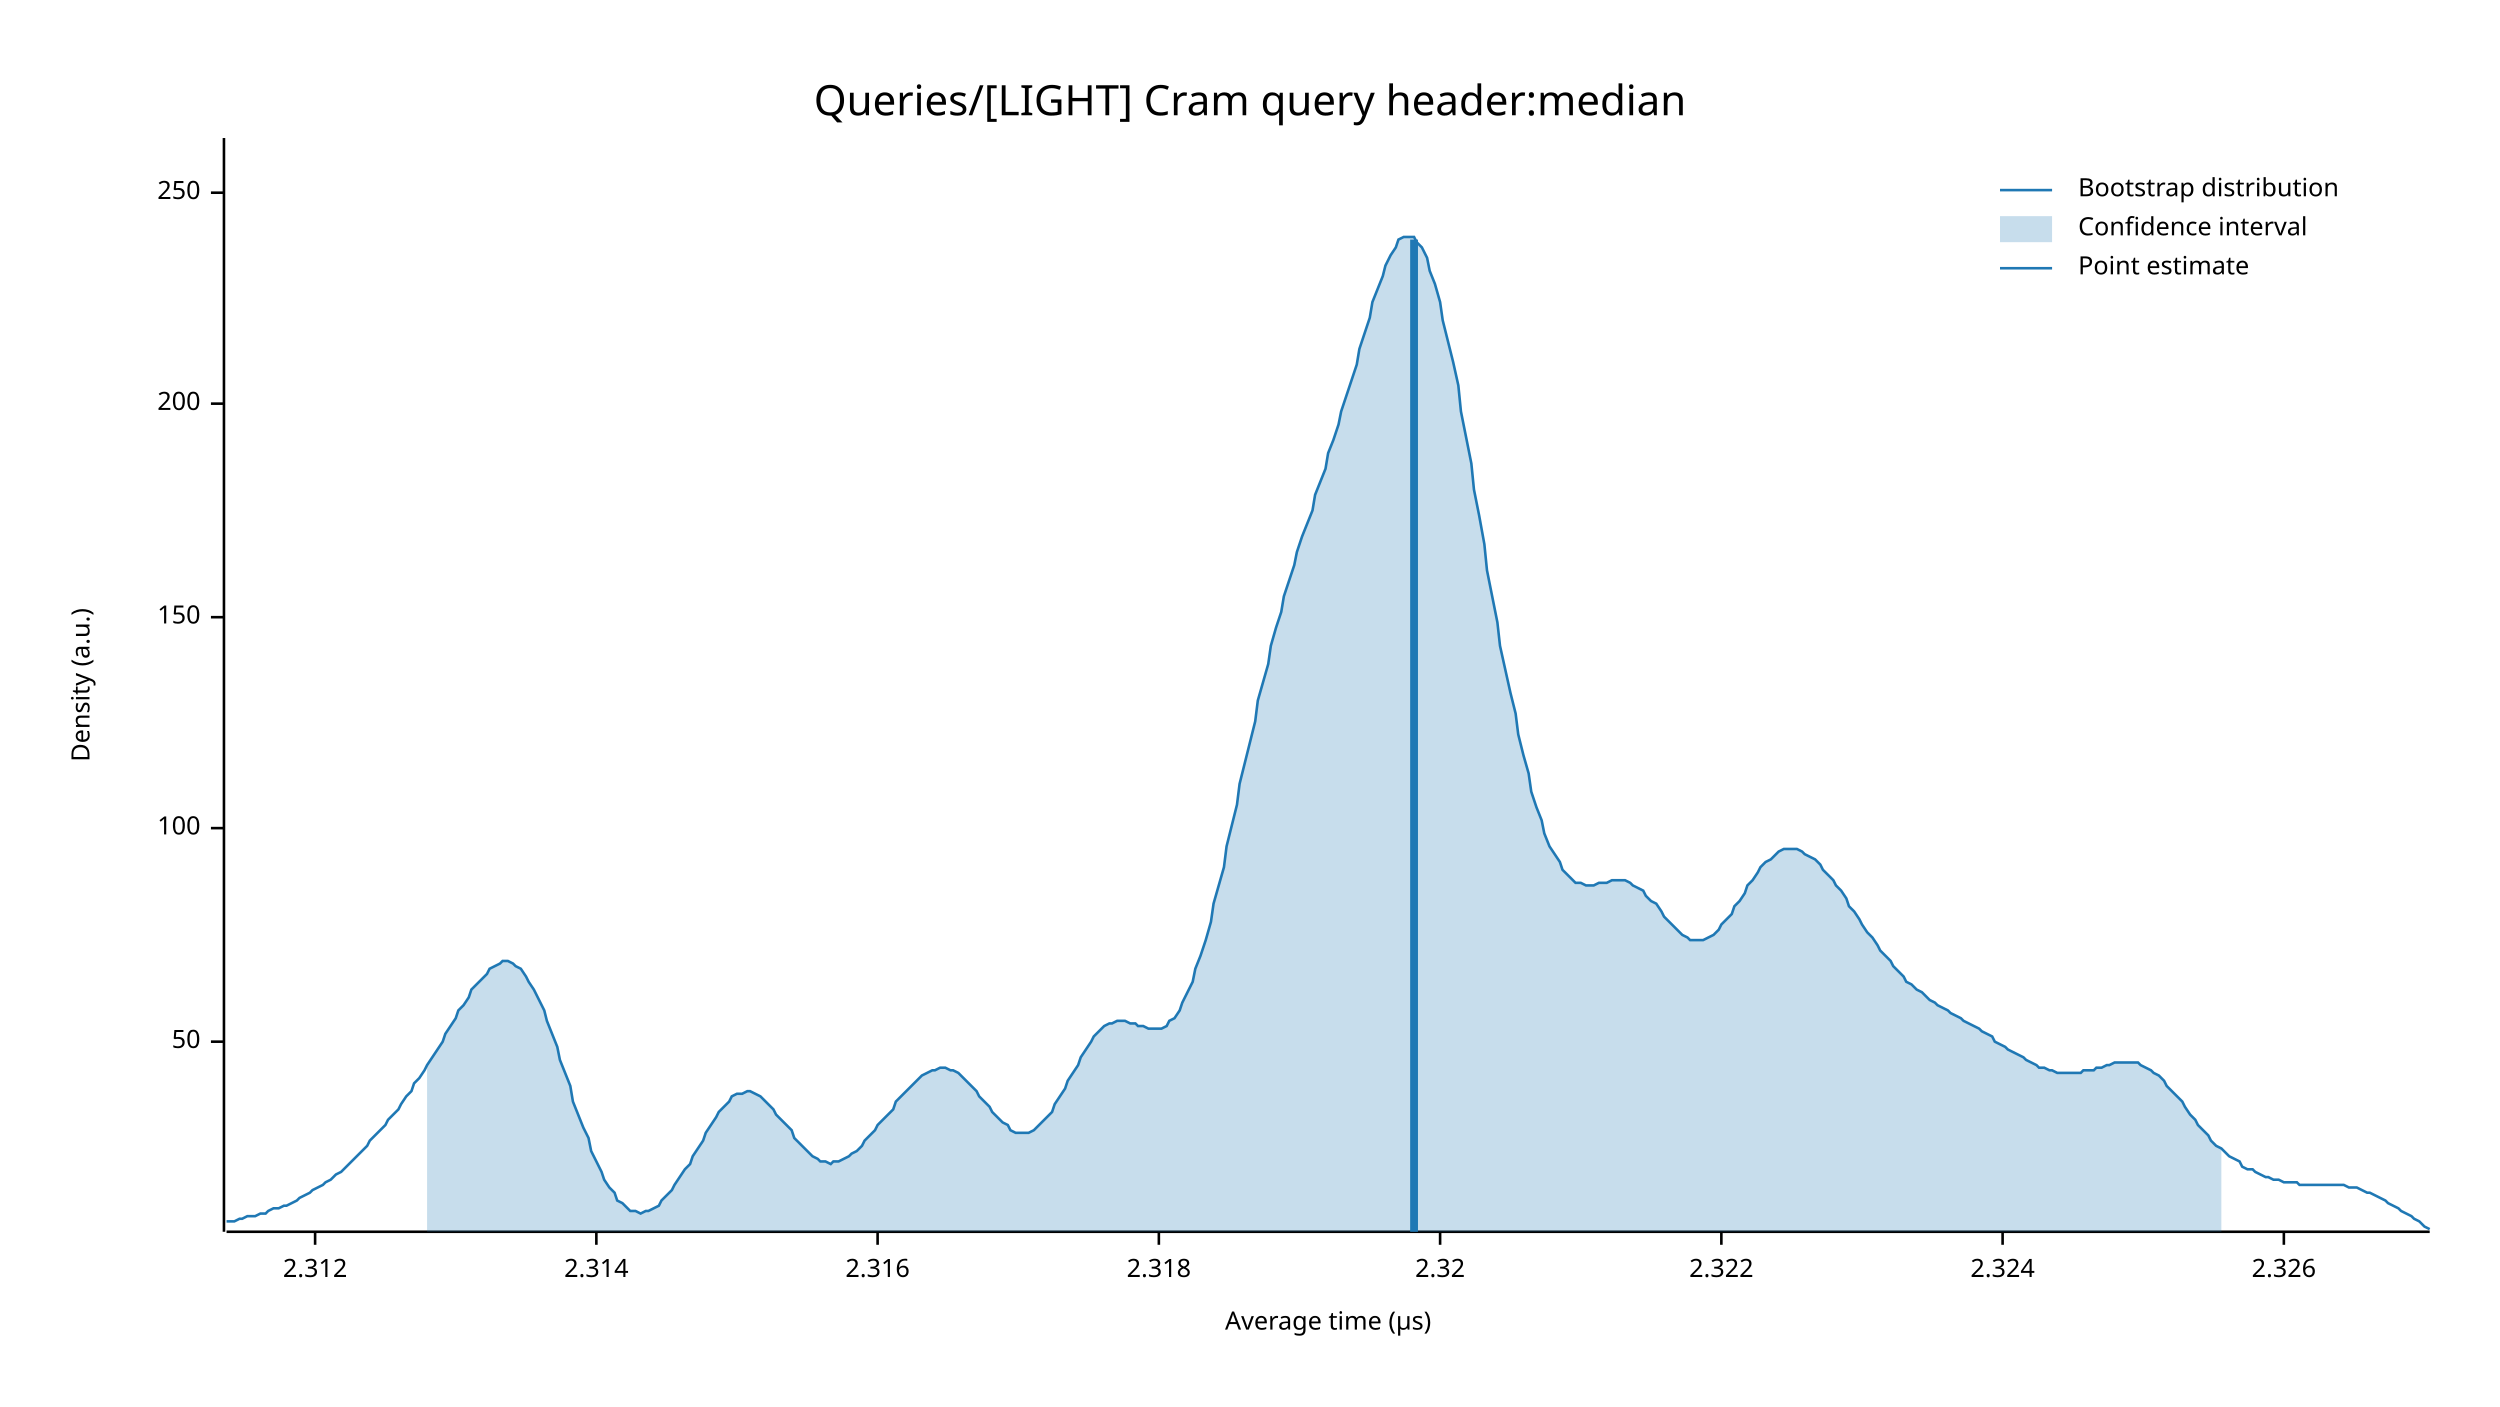
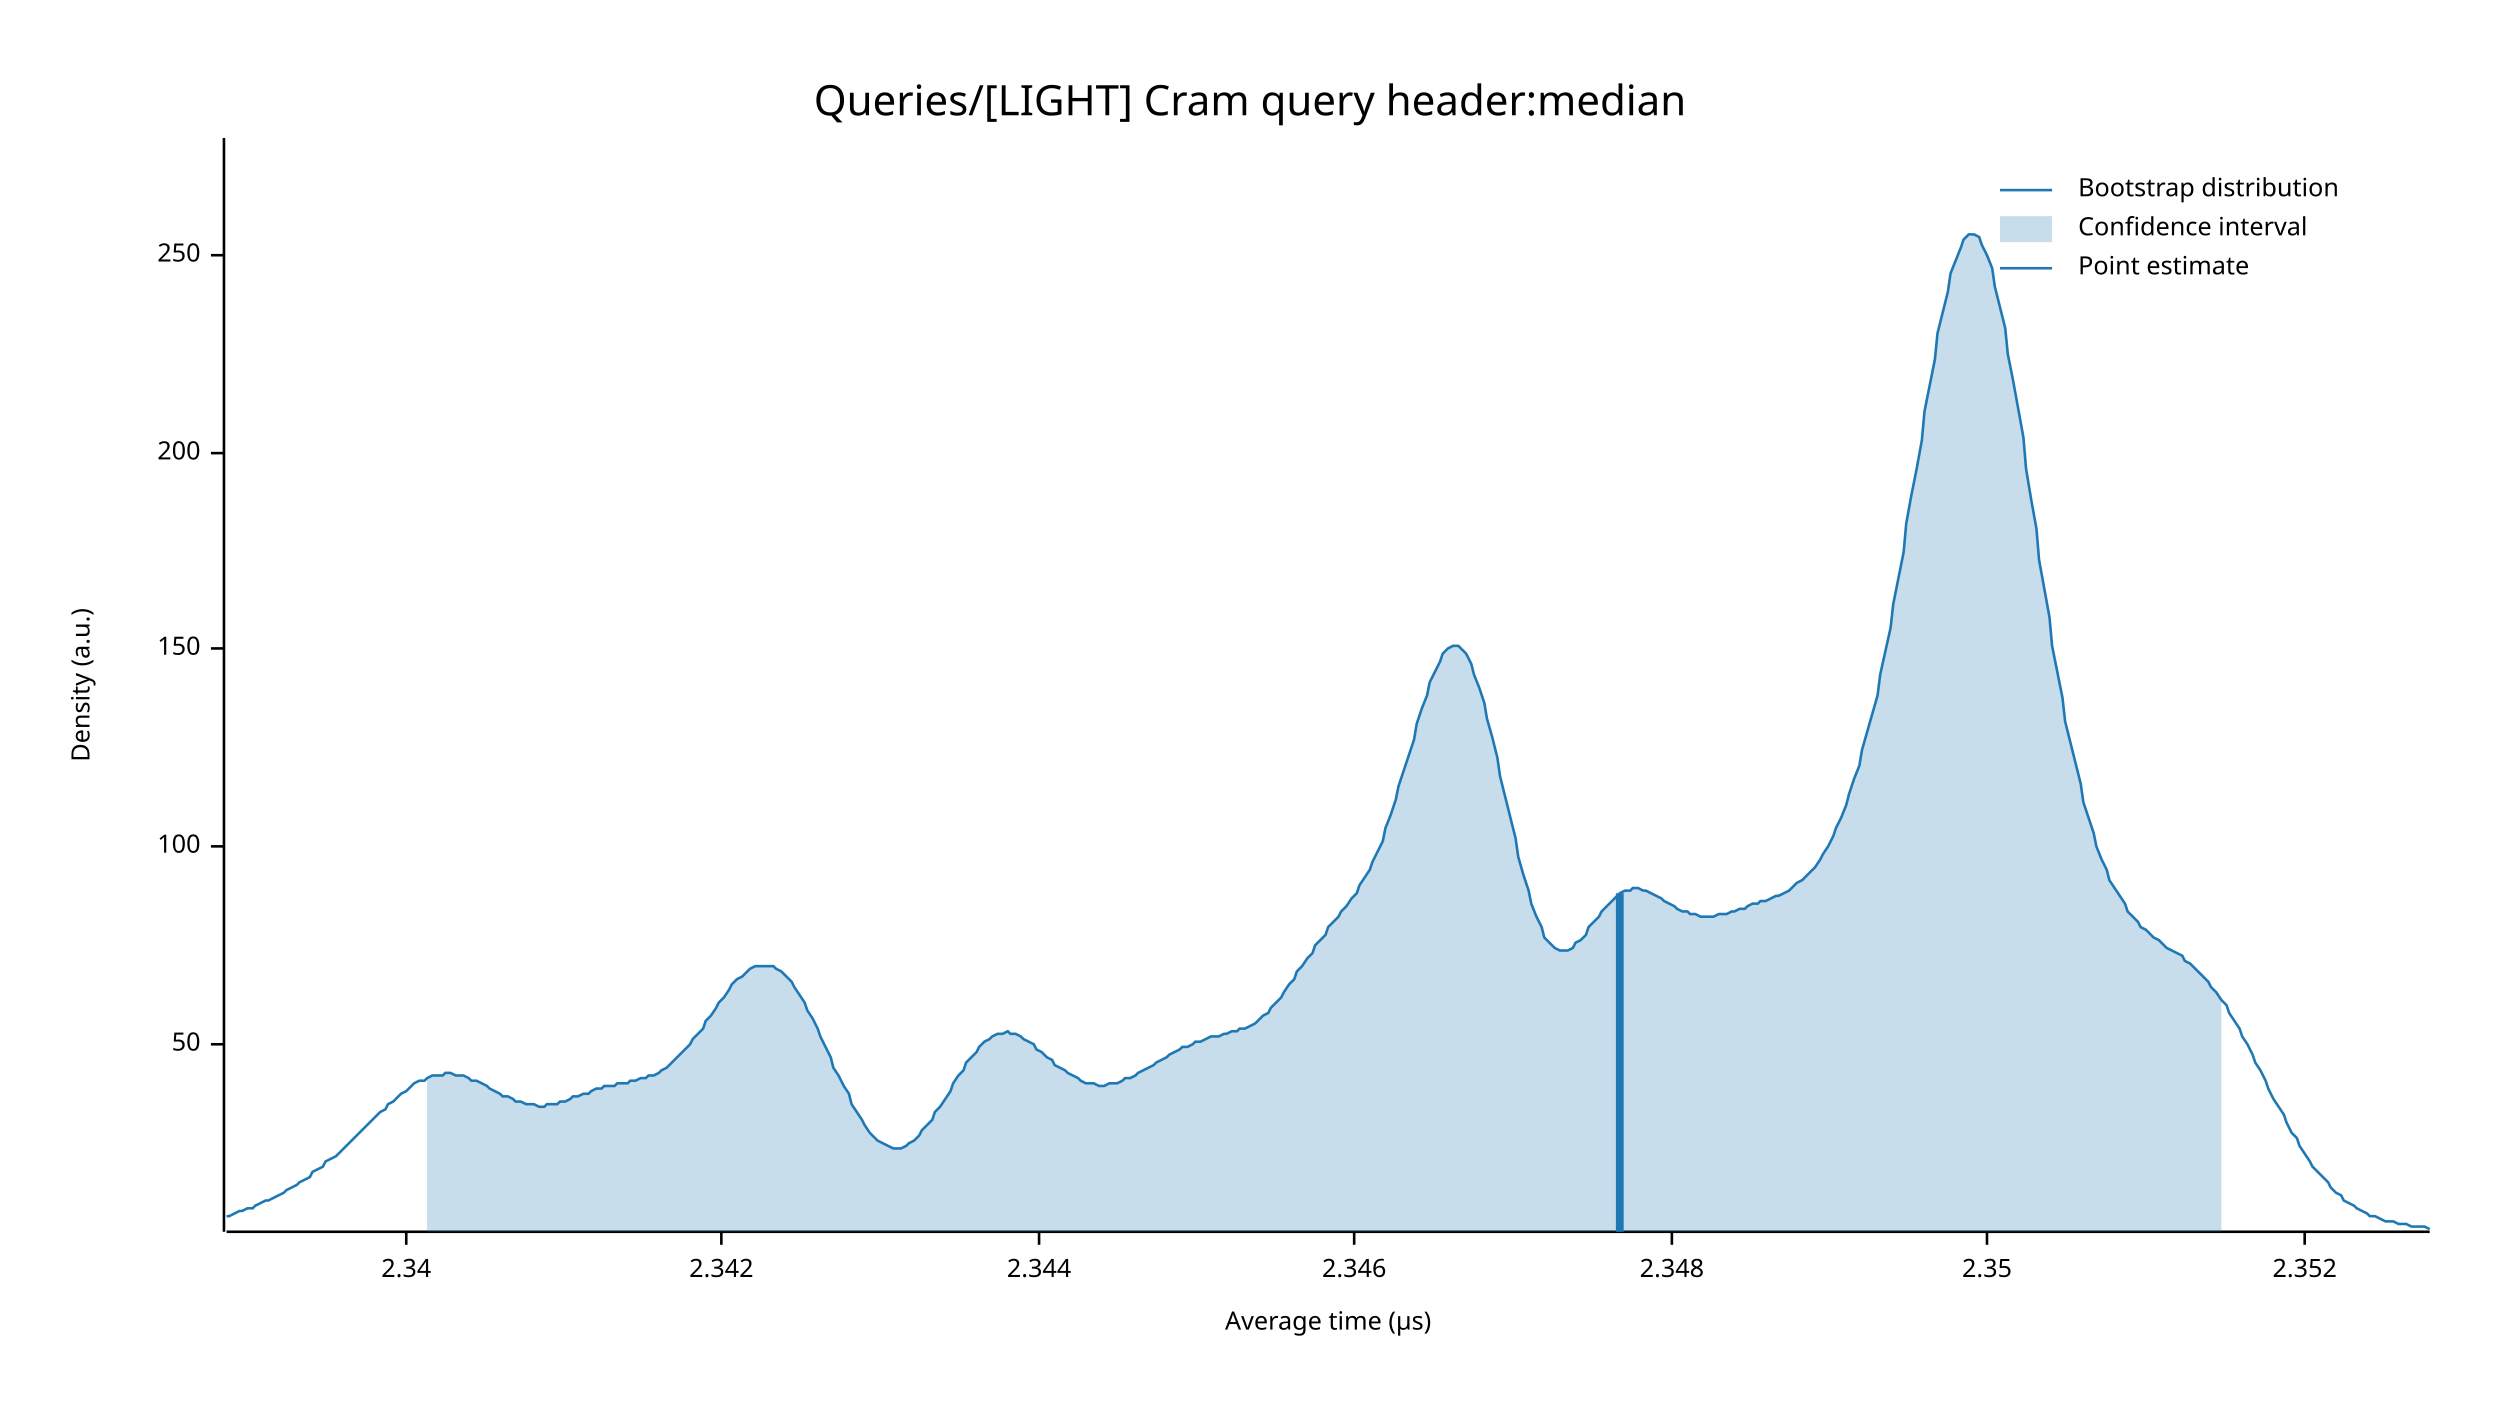
<svg xmlns="http://www.w3.org/2000/svg" width="960" height="540" viewBox="0 0 960 540">
  <text x="480" y="32" dy="0.76em" text-anchor="middle" font-family="sans-serif" font-size="16.129" opacity="1" fill="#000000">
Queries/[LIGHT] Cram query header:median
</text>
  <text x="27" y="263" dy="0.76em" text-anchor="middle" font-family="sans-serif" font-size="9.677" opacity="1" fill="#000000" transform="rotate(270, 27, 263)">
Density (a.u.)
</text>
  <text x="510" y="513" dy="-0.5ex" text-anchor="middle" font-family="sans-serif" font-size="9.677" opacity="1" fill="#000000">
Average time (µs)
</text>
  <polyline fill="none" opacity="1" stroke="#000000" stroke-width="1" points="86,53 86,473 " />
-   <text x="77" y="400" dy="0.5ex" text-anchor="end" font-family="sans-serif" font-size="9.677" opacity="1" fill="#000000">
+   <text x="77" y="401" dy="0.5ex" text-anchor="end" font-family="sans-serif" font-size="9.677" opacity="1" fill="#000000">
50
</text>
-   <polyline fill="none" opacity="1" stroke="#000000" stroke-width="1" points="81,400 86,400 " />
-   <text x="77" y="318" dy="0.5ex" text-anchor="end" font-family="sans-serif" font-size="9.677" opacity="1" fill="#000000">
+   <polyline fill="none" opacity="1" stroke="#000000" stroke-width="1" points="81,401 86,401 " />
+   <text x="77" y="325" dy="0.5ex" text-anchor="end" font-family="sans-serif" font-size="9.677" opacity="1" fill="#000000">
100
</text>
-   <polyline fill="none" opacity="1" stroke="#000000" stroke-width="1" points="81,318 86,318 " />
-   <text x="77" y="237" dy="0.5ex" text-anchor="end" font-family="sans-serif" font-size="9.677" opacity="1" fill="#000000">
+   <polyline fill="none" opacity="1" stroke="#000000" stroke-width="1" points="81,325 86,325 " />
+   <text x="77" y="249" dy="0.5ex" text-anchor="end" font-family="sans-serif" font-size="9.677" opacity="1" fill="#000000">
150
</text>
-   <polyline fill="none" opacity="1" stroke="#000000" stroke-width="1" points="81,237 86,237 " />
-   <text x="77" y="155" dy="0.5ex" text-anchor="end" font-family="sans-serif" font-size="9.677" opacity="1" fill="#000000">
+   <polyline fill="none" opacity="1" stroke="#000000" stroke-width="1" points="81,249 86,249 " />
+   <text x="77" y="174" dy="0.5ex" text-anchor="end" font-family="sans-serif" font-size="9.677" opacity="1" fill="#000000">
200
</text>
-   <polyline fill="none" opacity="1" stroke="#000000" stroke-width="1" points="81,155 86,155 " />
-   <text x="77" y="74" dy="0.5ex" text-anchor="end" font-family="sans-serif" font-size="9.677" opacity="1" fill="#000000">
+   <polyline fill="none" opacity="1" stroke="#000000" stroke-width="1" points="81,174 86,174 " />
+   <text x="77" y="98" dy="0.5ex" text-anchor="end" font-family="sans-serif" font-size="9.677" opacity="1" fill="#000000">
250
</text>
-   <polyline fill="none" opacity="1" stroke="#000000" stroke-width="1" points="81,74 86,74 " />
+   <polyline fill="none" opacity="1" stroke="#000000" stroke-width="1" points="81,98 86,98 " />
  <polyline fill="none" opacity="1" stroke="#000000" stroke-width="1" points="87,473 933,473 " />
-   <text x="121" y="483" dy="0.76em" text-anchor="middle" font-family="sans-serif" font-size="9.677" opacity="1" fill="#000000">
- 2.312
+   <text x="156" y="483" dy="0.76em" text-anchor="middle" font-family="sans-serif" font-size="9.677" opacity="1" fill="#000000">
+ 2.34
</text>
-   <polyline fill="none" opacity="1" stroke="#000000" stroke-width="1" points="121,473 121,478 " />
-   <text x="229" y="483" dy="0.76em" text-anchor="middle" font-family="sans-serif" font-size="9.677" opacity="1" fill="#000000">
- 2.314
+   <polyline fill="none" opacity="1" stroke="#000000" stroke-width="1" points="156,473 156,478 " />
+   <text x="277" y="483" dy="0.76em" text-anchor="middle" font-family="sans-serif" font-size="9.677" opacity="1" fill="#000000">
+ 2.342
</text>
-   <polyline fill="none" opacity="1" stroke="#000000" stroke-width="1" points="229,473 229,478 " />
-   <text x="337" y="483" dy="0.76em" text-anchor="middle" font-family="sans-serif" font-size="9.677" opacity="1" fill="#000000">
- 2.316
+   <polyline fill="none" opacity="1" stroke="#000000" stroke-width="1" points="277,473 277,478 " />
+   <text x="399" y="483" dy="0.76em" text-anchor="middle" font-family="sans-serif" font-size="9.677" opacity="1" fill="#000000">
+ 2.344
</text>
-   <polyline fill="none" opacity="1" stroke="#000000" stroke-width="1" points="337,473 337,478 " />
-   <text x="445" y="483" dy="0.76em" text-anchor="middle" font-family="sans-serif" font-size="9.677" opacity="1" fill="#000000">
- 2.318
+   <polyline fill="none" opacity="1" stroke="#000000" stroke-width="1" points="399,473 399,478 " />
+   <text x="520" y="483" dy="0.76em" text-anchor="middle" font-family="sans-serif" font-size="9.677" opacity="1" fill="#000000">
+ 2.346
</text>
-   <polyline fill="none" opacity="1" stroke="#000000" stroke-width="1" points="445,473 445,478 " />
-   <text x="553" y="483" dy="0.76em" text-anchor="middle" font-family="sans-serif" font-size="9.677" opacity="1" fill="#000000">
- 2.32
+   <polyline fill="none" opacity="1" stroke="#000000" stroke-width="1" points="520,473 520,478 " />
+   <text x="642" y="483" dy="0.76em" text-anchor="middle" font-family="sans-serif" font-size="9.677" opacity="1" fill="#000000">
+ 2.348
</text>
-   <polyline fill="none" opacity="1" stroke="#000000" stroke-width="1" points="553,473 553,478 " />
-   <text x="661" y="483" dy="0.76em" text-anchor="middle" font-family="sans-serif" font-size="9.677" opacity="1" fill="#000000">
- 2.322
+   <polyline fill="none" opacity="1" stroke="#000000" stroke-width="1" points="642,473 642,478 " />
+   <text x="763" y="483" dy="0.76em" text-anchor="middle" font-family="sans-serif" font-size="9.677" opacity="1" fill="#000000">
+ 2.35
</text>
-   <polyline fill="none" opacity="1" stroke="#000000" stroke-width="1" points="661,473 661,478 " />
-   <text x="769" y="483" dy="0.76em" text-anchor="middle" font-family="sans-serif" font-size="9.677" opacity="1" fill="#000000">
- 2.324
+   <polyline fill="none" opacity="1" stroke="#000000" stroke-width="1" points="763,473 763,478 " />
+   <text x="885" y="483" dy="0.76em" text-anchor="middle" font-family="sans-serif" font-size="9.677" opacity="1" fill="#000000">
+ 2.352
</text>
-   <polyline fill="none" opacity="1" stroke="#000000" stroke-width="1" points="769,473 769,478 " />
-   <text x="877" y="483" dy="0.76em" text-anchor="middle" font-family="sans-serif" font-size="9.677" opacity="1" fill="#000000">
- 2.326
- </text>
-   <polyline fill="none" opacity="1" stroke="#000000" stroke-width="1" points="877,473 877,478 " />
-   <polyline fill="none" opacity="1" stroke="#1F78B4" stroke-width="1" points="87,469 88,469 90,469 92,468 93,468 95,467 97,467 98,467 100,466 102,466 103,465 105,464 107,464 109,463 110,463 112,462 114,461 115,460 117,459 119,458 120,457 122,456 124,455 125,454 127,453 129,451 131,450 132,449 134,447 136,445 137,444 139,442 141,440 142,438 144,436 146,434 148,432 149,430 151,428 153,426 154,424 156,421 158,419 159,416 161,414 163,411 164,409 166,406 168,403 170,400 171,397 173,394 175,391 176,388 178,386 180,383 181,380 183,378 185,376 187,374 188,372 190,371 192,370 193,369 195,369 197,370 198,371 200,372 202,375 203,377 205,380 207,384 209,388 210,392 212,397 214,402 215,407 217,412 219,417 220,423 222,428 224,433 226,437 227,442 229,446 231,450 232,453 234,456 236,458 237,461 239,462 241,464 242,465 244,465 246,466 248,465 249,465 251,464 253,463 254,461 256,459 258,457 259,455 261,452 263,449 265,447 266,444 268,441 270,438 271,435 273,432 275,429 276,427 278,425 280,423 281,421 283,420 285,420 287,419 288,419 290,420 292,421 293,422 295,424 297,426 298,428 300,430 302,432 304,434 305,437 307,439 309,441 310,442 312,444 314,445 315,446 317,446 319,447 320,446 322,446 324,445 326,444 327,443 329,442 331,440 332,438 334,436 336,434 337,432 339,430 341,428 343,426 344,423 346,421 348,419 349,418 351,416 353,414 354,413 356,412 358,411 359,411 361,410 363,410 365,411 366,411 368,412 370,414 371,415 373,417 375,419 376,421 378,423 380,425 381,427 383,429 385,431 387,432 388,434 390,435 392,435 393,435 395,435 397,434 398,433 400,431 402,429 404,427 405,424 407,421 409,418 410,415 412,412 414,409 415,406 417,403 419,400 420,398 422,396 424,394 426,393 427,393 429,392 431,392 432,392 434,393 436,393 437,394 439,394 441,395 443,395 444,395 446,395 448,394 449,392 451,391 453,388 454,385 456,381 458,377 459,372 461,367 463,361 465,354 466,347 468,340 470,333 471,325 473,317 475,309 476,301 478,293 480,285 482,277 483,269 485,262 487,255 488,248 490,241 492,235 493,229 495,223 497,217 498,212 500,206 502,201 504,196 505,190 507,185 509,180 510,174 512,169 514,163 515,158 517,152 519,146 521,140 522,134 524,128 526,122 527,116 529,111 531,106 532,102 534,98 536,95 537,92 539,91 541,91 543,91 544,93 546,95 548,99 549,104 551,109 553,116 554,123 556,131 558,139 560,148 561,158 563,168 565,178 566,188 568,198 570,209 571,219 573,229 575,239 576,248 578,257 580,266 582,274 583,282 585,290 587,297 588,304 590,310 592,315 593,320 595,325 597,328 599,331 600,334 602,336 604,338 605,339 607,339 609,340 610,340 612,340 614,339 615,339 617,339 619,338 621,338 622,338 624,338 626,339 627,340 629,341 631,342 632,344 634,346 636,347 638,350 639,352 641,354 643,356 644,357 646,359 648,360 649,361 651,361 653,361 654,361 656,360 658,359 660,357 661,355 663,353 665,351 666,348 668,346 670,343 671,340 673,338 675,335 676,333 678,331 680,330 682,328 683,327 685,326 687,326 688,326 690,326 692,327 693,328 695,329 697,330 699,332 700,334 702,336 704,338 705,340 707,342 709,345 710,348 712,350 714,353 715,355 717,358 719,360 721,363 722,365 724,367 726,369 727,371 729,373 731,375 732,377 734,378 736,380 738,381 739,382 741,384 743,385 744,386 746,387 748,388 749,389 751,390 753,391 754,392 756,393 758,394 760,395 761,396 763,397 765,398 766,400 768,401 770,402 771,403 773,404 775,405 777,406 778,407 780,408 782,409 783,410 785,410 787,411 788,411 790,412 792,412 793,412 795,412 797,412 799,412 800,411 802,411 804,411 805,410 807,410 809,409 810,409 812,408 814,408 816,408 817,408 819,408 821,408 822,409 824,410 826,411 827,412 829,413 831,415 832,417 834,419 836,421 838,423 839,425 841,428 843,430 844,432 846,434 848,436 849,438 851,440 853,441 855,443 856,444 858,445 860,446 861,448 863,449 865,449 866,450 868,451 870,452 871,452 873,453 875,453 877,454 878,454 880,454 882,454 883,455 885,455 887,455 888,455 890,455 892,455 894,455 895,455 897,455 899,455 900,455 902,456 904,456 905,456 907,457 909,458 910,458 912,459 914,460 916,461 917,462 919,463 921,464 922,465 924,466 926,467 927,468 929,469 931,471 933,472 " />
-   <polygon opacity="0.25" fill="#1F78B4" points="164,409 166,406 168,403 170,400 171,397 173,394 175,391 176,388 178,386 180,383 181,380 183,378 185,376 187,374 188,372 190,371 192,370 193,369 195,369 197,370 198,371 200,372 202,375 203,377 205,380 207,384 209,388 210,392 212,397 214,402 215,407 217,412 219,417 220,423 222,428 224,433 226,437 227,442 229,446 231,450 232,453 234,456 236,458 237,461 239,462 241,464 242,465 244,465 246,466 248,465 249,465 251,464 253,463 254,461 256,459 258,457 259,455 261,452 263,449 265,447 266,444 268,441 270,438 271,435 273,432 275,429 276,427 278,425 280,423 281,421 283,420 285,420 287,419 288,419 290,420 292,421 293,422 295,424 297,426 298,428 300,430 302,432 304,434 305,437 307,439 309,441 310,442 312,444 314,445 315,446 317,446 319,447 320,446 322,446 324,445 326,444 327,443 329,442 331,440 332,438 334,436 336,434 337,432 339,430 341,428 343,426 344,423 346,421 348,419 349,418 351,416 353,414 354,413 356,412 358,411 359,411 361,410 363,410 365,411 366,411 368,412 370,414 371,415 373,417 375,419 376,421 378,423 380,425 381,427 383,429 385,431 387,432 388,434 390,435 392,435 393,435 395,435 397,434 398,433 400,431 402,429 404,427 405,424 407,421 409,418 410,415 412,412 414,409 415,406 417,403 419,400 420,398 422,396 424,394 426,393 427,393 429,392 431,392 432,392 434,393 436,393 437,394 439,394 441,395 443,395 444,395 446,395 448,394 449,392 451,391 453,388 454,385 456,381 458,377 459,372 461,367 463,361 465,354 466,347 468,340 470,333 471,325 473,317 475,309 476,301 478,293 480,285 482,277 483,269 485,262 487,255 488,248 490,241 492,235 493,229 495,223 497,217 498,212 500,206 502,201 504,196 505,190 507,185 509,180 510,174 512,169 514,163 515,158 517,152 519,146 521,140 522,134 524,128 526,122 527,116 529,111 531,106 532,102 534,98 536,95 537,92 539,91 541,91 543,91 544,93 546,95 548,99 549,104 551,109 553,116 554,123 556,131 558,139 560,148 561,158 563,168 565,178 566,188 568,198 570,209 571,219 573,229 575,239 576,248 578,257 580,266 582,274 583,282 585,290 587,297 588,304 590,310 592,315 593,320 595,325 597,328 599,331 600,334 602,336 604,338 605,339 607,339 609,340 610,340 612,340 614,339 615,339 617,339 619,338 621,338 622,338 624,338 626,339 627,340 629,341 631,342 632,344 634,346 636,347 638,350 639,352 641,354 643,356 644,357 646,359 648,360 649,361 651,361 653,361 654,361 656,360 658,359 660,357 661,355 663,353 665,351 666,348 668,346 670,343 671,340 673,338 675,335 676,333 678,331 680,330 682,328 683,327 685,326 687,326 688,326 690,326 692,327 693,328 695,329 697,330 699,332 700,334 702,336 704,338 705,340 707,342 709,345 710,348 712,350 714,353 715,355 717,358 719,360 721,363 722,365 724,367 726,369 727,371 729,373 731,375 732,377 734,378 736,380 738,381 739,382 741,384 743,385 744,386 746,387 748,388 749,389 751,390 753,391 754,392 756,393 758,394 760,395 761,396 763,397 765,398 766,400 768,401 770,402 771,403 773,404 775,405 777,406 778,407 780,408 782,409 783,410 785,410 787,411 788,411 790,412 792,412 793,412 795,412 797,412 799,412 800,411 802,411 804,411 805,410 807,410 809,409 810,409 812,408 814,408 816,408 817,408 819,408 821,408 822,409 824,410 826,411 827,412 829,413 831,415 832,417 834,419 836,421 838,423 839,425 841,428 843,430 844,432 846,434 848,436 849,438 851,440 853,441 853,473 164,473 " />
-   <polyline fill="none" opacity="1" stroke="#1F78B4" stroke-width="3" points="543,473 543,92 " />
+   <polyline fill="none" opacity="1" stroke="#000000" stroke-width="1" points="885,473 885,478 " />
+   <polyline fill="none" opacity="1" stroke="#1F78B4" stroke-width="1" points="87,467 88,467 90,466 92,465 93,465 95,464 97,464 98,463 100,462 102,461 103,461 105,460 107,459 109,458 110,457 112,456 114,455 115,454 117,453 119,452 120,450 122,449 124,448 125,446 127,445 129,444 131,442 132,441 134,439 136,437 137,436 139,434 141,432 142,431 144,429 146,427 148,426 149,424 151,423 153,421 154,420 156,419 158,417 159,416 161,415 163,415 164,414 166,413 168,413 170,413 171,412 173,412 175,413 176,413 178,413 180,414 181,415 183,415 185,416 187,417 188,418 190,419 192,420 193,421 195,421 197,422 198,423 200,423 202,424 203,424 205,424 207,425 209,425 210,424 212,424 214,424 215,423 217,423 219,422 220,421 222,421 224,420 226,420 227,419 229,418 231,418 232,417 234,417 236,417 237,416 239,416 241,416 242,415 244,415 246,414 248,414 249,413 251,413 253,412 254,411 256,410 258,408 259,407 261,405 263,403 265,401 266,399 268,397 270,395 271,392 273,390 275,387 276,385 278,383 280,380 281,378 283,376 285,375 287,373 288,372 290,371 292,371 293,371 295,371 297,371 298,372 300,373 302,375 304,377 305,379 307,382 309,385 310,388 312,391 314,395 315,398 317,402 319,406 320,410 322,413 324,417 326,420 327,424 329,427 331,430 332,432 334,435 336,437 337,438 339,439 341,440 343,441 344,441 346,441 348,440 349,439 351,438 353,436 354,434 356,432 358,430 359,427 361,425 363,422 365,419 366,416 368,413 370,411 371,408 373,406 375,404 376,402 378,400 380,399 381,398 383,397 385,397 387,396 388,397 390,397 392,398 393,399 395,400 397,401 398,403 400,404 402,406 404,407 405,409 407,410 409,411 410,412 412,413 414,414 415,415 417,416 419,416 420,416 422,417 424,417 426,416 427,416 429,416 431,415 432,414 434,414 436,413 437,412 439,411 441,410 443,409 444,408 446,407 448,406 449,405 451,404 453,403 454,402 456,402 458,401 459,400 461,400 463,399 465,398 466,398 468,398 470,397 471,397 473,396 475,396 476,395 478,395 480,394 482,393 483,392 485,390 487,389 488,387 490,385 492,383 493,381 495,378 497,376 498,373 500,371 502,368 504,366 505,363 507,361 509,359 510,356 512,354 514,352 515,350 517,348 519,345 521,343 522,340 524,337 526,334 527,331 529,327 531,323 532,318 534,313 536,307 537,302 539,296 541,290 543,284 544,278 546,272 548,267 549,262 551,258 553,254 554,251 556,249 558,248 560,248 561,249 563,251 565,255 566,259 568,264 570,270 571,276 573,283 575,291 576,298 578,306 580,314 582,322 583,329 585,336 587,342 588,347 590,352 592,356 593,360 595,362 597,364 599,365 600,365 602,365 604,364 605,362 607,361 609,359 610,356 612,354 614,352 615,350 617,348 619,346 621,344 622,343 624,342 626,342 627,341 629,341 631,342 632,342 634,343 636,344 638,345 639,346 641,347 643,348 644,349 646,350 648,350 649,351 651,351 653,352 654,352 656,352 658,352 660,351 661,351 663,351 665,350 666,350 668,349 670,349 671,348 673,347 675,347 676,346 678,346 680,345 682,344 683,344 685,343 687,342 688,341 690,339 692,338 693,337 695,335 697,333 699,330 700,328 702,325 704,321 705,318 707,314 709,309 710,305 712,299 714,294 715,288 717,281 719,274 721,267 722,259 724,250 726,241 727,232 729,222 731,212 732,201 734,190 736,180 738,169 739,158 741,148 743,138 744,128 746,120 748,112 749,105 751,100 753,95 754,92 756,90 758,90 760,91 761,94 763,98 765,103 766,110 768,118 770,126 771,136 773,146 775,157 777,168 778,180 780,192 782,203 783,215 785,226 787,237 788,248 790,258 792,268 793,277 795,285 797,293 799,301 800,308 802,314 804,320 805,325 807,330 809,334 810,338 812,341 814,344 816,347 817,350 819,352 821,354 822,356 824,357 826,359 827,360 829,361 831,363 832,364 834,365 836,366 838,367 839,369 841,370 843,372 844,373 846,375 848,377 849,379 851,381 853,384 855,386 856,389 858,392 860,395 861,398 863,401 865,405 866,408 868,411 870,415 871,418 873,422 875,425 877,428 878,431 880,435 882,437 883,440 885,443 887,446 888,448 890,450 892,452 894,454 895,456 897,458 899,459 900,461 902,462 904,463 905,464 907,465 909,466 910,467 912,467 914,468 916,469 917,469 919,469 921,470 922,470 924,470 926,471 927,471 929,471 931,471 933,472 " />
+   <polygon opacity="0.25" fill="#1F78B4" points="164,414 166,413 168,413 170,413 171,412 173,412 175,413 176,413 178,413 180,414 181,415 183,415 185,416 187,417 188,418 190,419 192,420 193,421 195,421 197,422 198,423 200,423 202,424 203,424 205,424 207,425 209,425 210,424 212,424 214,424 215,423 217,423 219,422 220,421 222,421 224,420 226,420 227,419 229,418 231,418 232,417 234,417 236,417 237,416 239,416 241,416 242,415 244,415 246,414 248,414 249,413 251,413 253,412 254,411 256,410 258,408 259,407 261,405 263,403 265,401 266,399 268,397 270,395 271,392 273,390 275,387 276,385 278,383 280,380 281,378 283,376 285,375 287,373 288,372 290,371 292,371 293,371 295,371 297,371 298,372 300,373 302,375 304,377 305,379 307,382 309,385 310,388 312,391 314,395 315,398 317,402 319,406 320,410 322,413 324,417 326,420 327,424 329,427 331,430 332,432 334,435 336,437 337,438 339,439 341,440 343,441 344,441 346,441 348,440 349,439 351,438 353,436 354,434 356,432 358,430 359,427 361,425 363,422 365,419 366,416 368,413 370,411 371,408 373,406 375,404 376,402 378,400 380,399 381,398 383,397 385,397 387,396 388,397 390,397 392,398 393,399 395,400 397,401 398,403 400,404 402,406 404,407 405,409 407,410 409,411 410,412 412,413 414,414 415,415 417,416 419,416 420,416 422,417 424,417 426,416 427,416 429,416 431,415 432,414 434,414 436,413 437,412 439,411 441,410 443,409 444,408 446,407 448,406 449,405 451,404 453,403 454,402 456,402 458,401 459,400 461,400 463,399 465,398 466,398 468,398 470,397 471,397 473,396 475,396 476,395 478,395 480,394 482,393 483,392 485,390 487,389 488,387 490,385 492,383 493,381 495,378 497,376 498,373 500,371 502,368 504,366 505,363 507,361 509,359 510,356 512,354 514,352 515,350 517,348 519,345 521,343 522,340 524,337 526,334 527,331 529,327 531,323 532,318 534,313 536,307 537,302 539,296 541,290 543,284 544,278 546,272 548,267 549,262 551,258 553,254 554,251 556,249 558,248 560,248 561,249 563,251 565,255 566,259 568,264 570,270 571,276 573,283 575,291 576,298 578,306 580,314 582,322 583,329 585,336 587,342 588,347 590,352 592,356 593,360 595,362 597,364 599,365 600,365 602,365 604,364 605,362 607,361 609,359 610,356 612,354 614,352 615,350 617,348 619,346 621,344 622,343 624,342 626,342 627,341 629,341 631,342 632,342 634,343 636,344 638,345 639,346 641,347 643,348 644,349 646,350 648,350 649,351 651,351 653,352 654,352 656,352 658,352 660,351 661,351 663,351 665,350 666,350 668,349 670,349 671,348 673,347 675,347 676,346 678,346 680,345 682,344 683,344 685,343 687,342 688,341 690,339 692,338 693,337 695,335 697,333 699,330 700,328 702,325 704,321 705,318 707,314 709,309 710,305 712,299 714,294 715,288 717,281 719,274 721,267 722,259 724,250 726,241 727,232 729,222 731,212 732,201 734,190 736,180 738,169 739,158 741,148 743,138 744,128 746,120 748,112 749,105 751,100 753,95 754,92 756,90 758,90 760,91 761,94 763,98 765,103 766,110 768,118 770,126 771,136 773,146 775,157 777,168 778,180 780,192 782,203 783,215 785,226 787,237 788,248 790,258 792,268 793,277 795,285 797,293 799,301 800,308 802,314 804,320 805,325 807,330 809,334 810,338 812,341 814,344 816,347 817,350 819,352 821,354 822,356 824,357 826,359 827,360 829,361 831,363 832,364 834,365 836,366 838,367 839,369 841,370 843,372 844,373 846,375 848,377 849,379 851,381 853,384 853,473 164,473 " />
+   <polyline fill="none" opacity="1" stroke="#1F78B4" stroke-width="3" points="622,473 622,343 " />
  <text x="798" y="68" dy="0.76em" text-anchor="start" font-family="sans-serif" font-size="9.677" opacity="1" fill="#000000">
Bootstrap distribution
</text>
  <text x="798" y="83" dy="0.76em" text-anchor="start" font-family="sans-serif" font-size="9.677" opacity="1" fill="#000000">
Confidence interval
</text>
  <text x="798" y="98" dy="0.76em" text-anchor="start" font-family="sans-serif" font-size="9.677" opacity="1" fill="#000000">
Point estimate
</text>
  <polyline fill="none" opacity="1" stroke="#1F78B4" stroke-width="1" points="768,73 788,73 " />
  <rect x="768" y="83" width="20" height="10" opacity="0.25" fill="#1F78B4" stroke="none" />
  <polyline fill="none" opacity="1" stroke="#1F78B4" stroke-width="1" points="768,103 788,103 " />
</svg>
